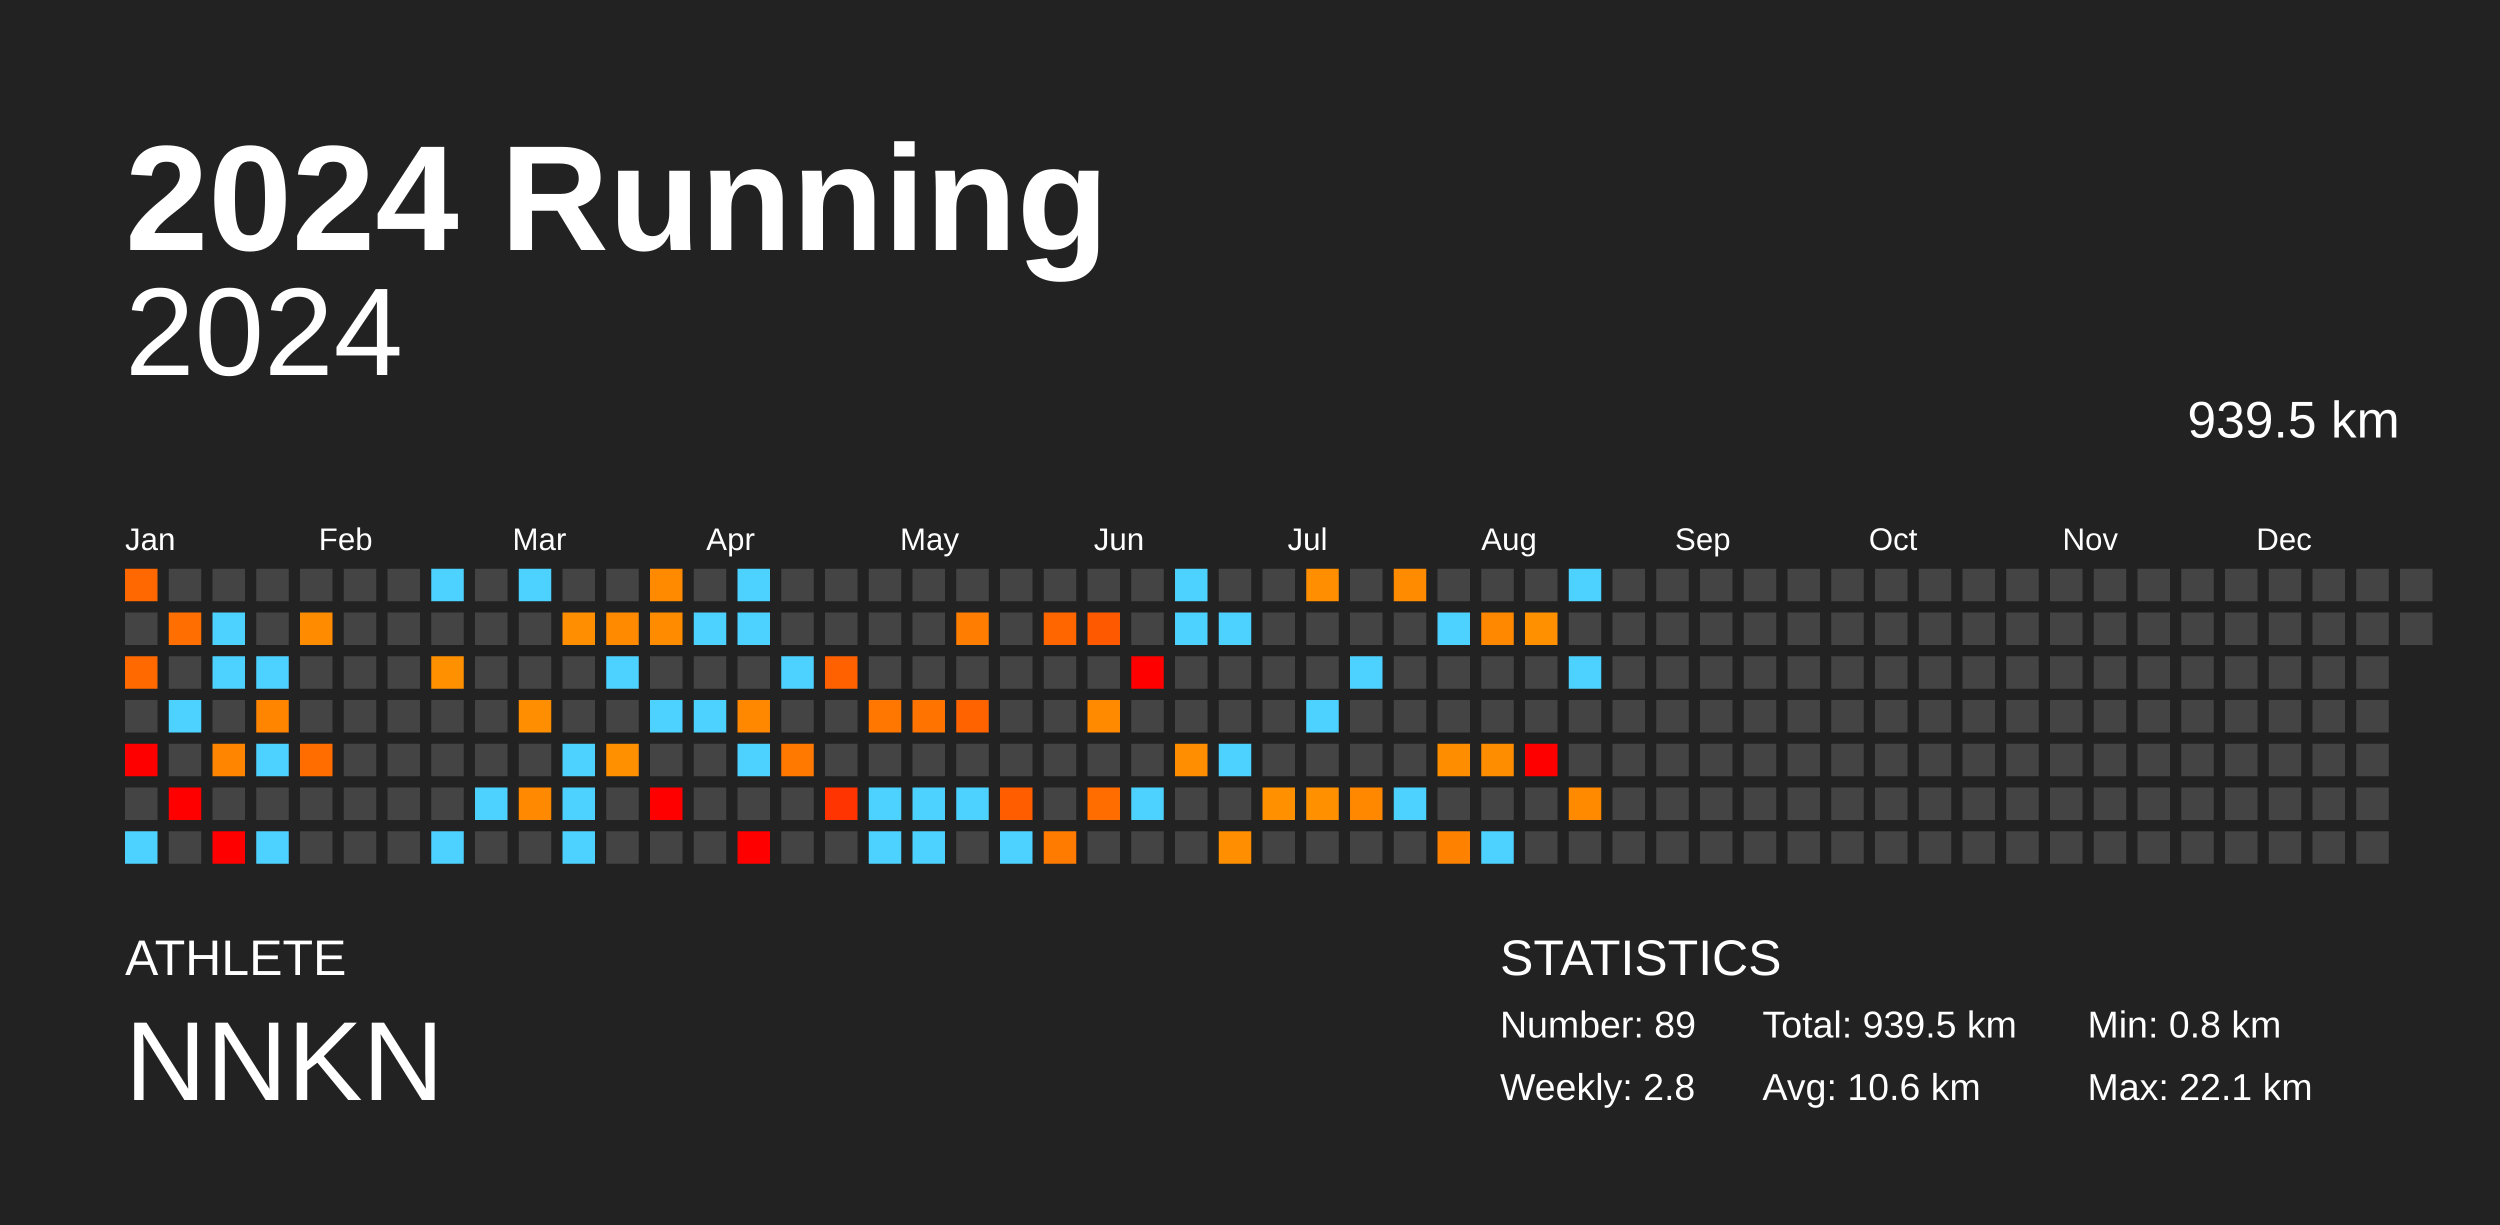
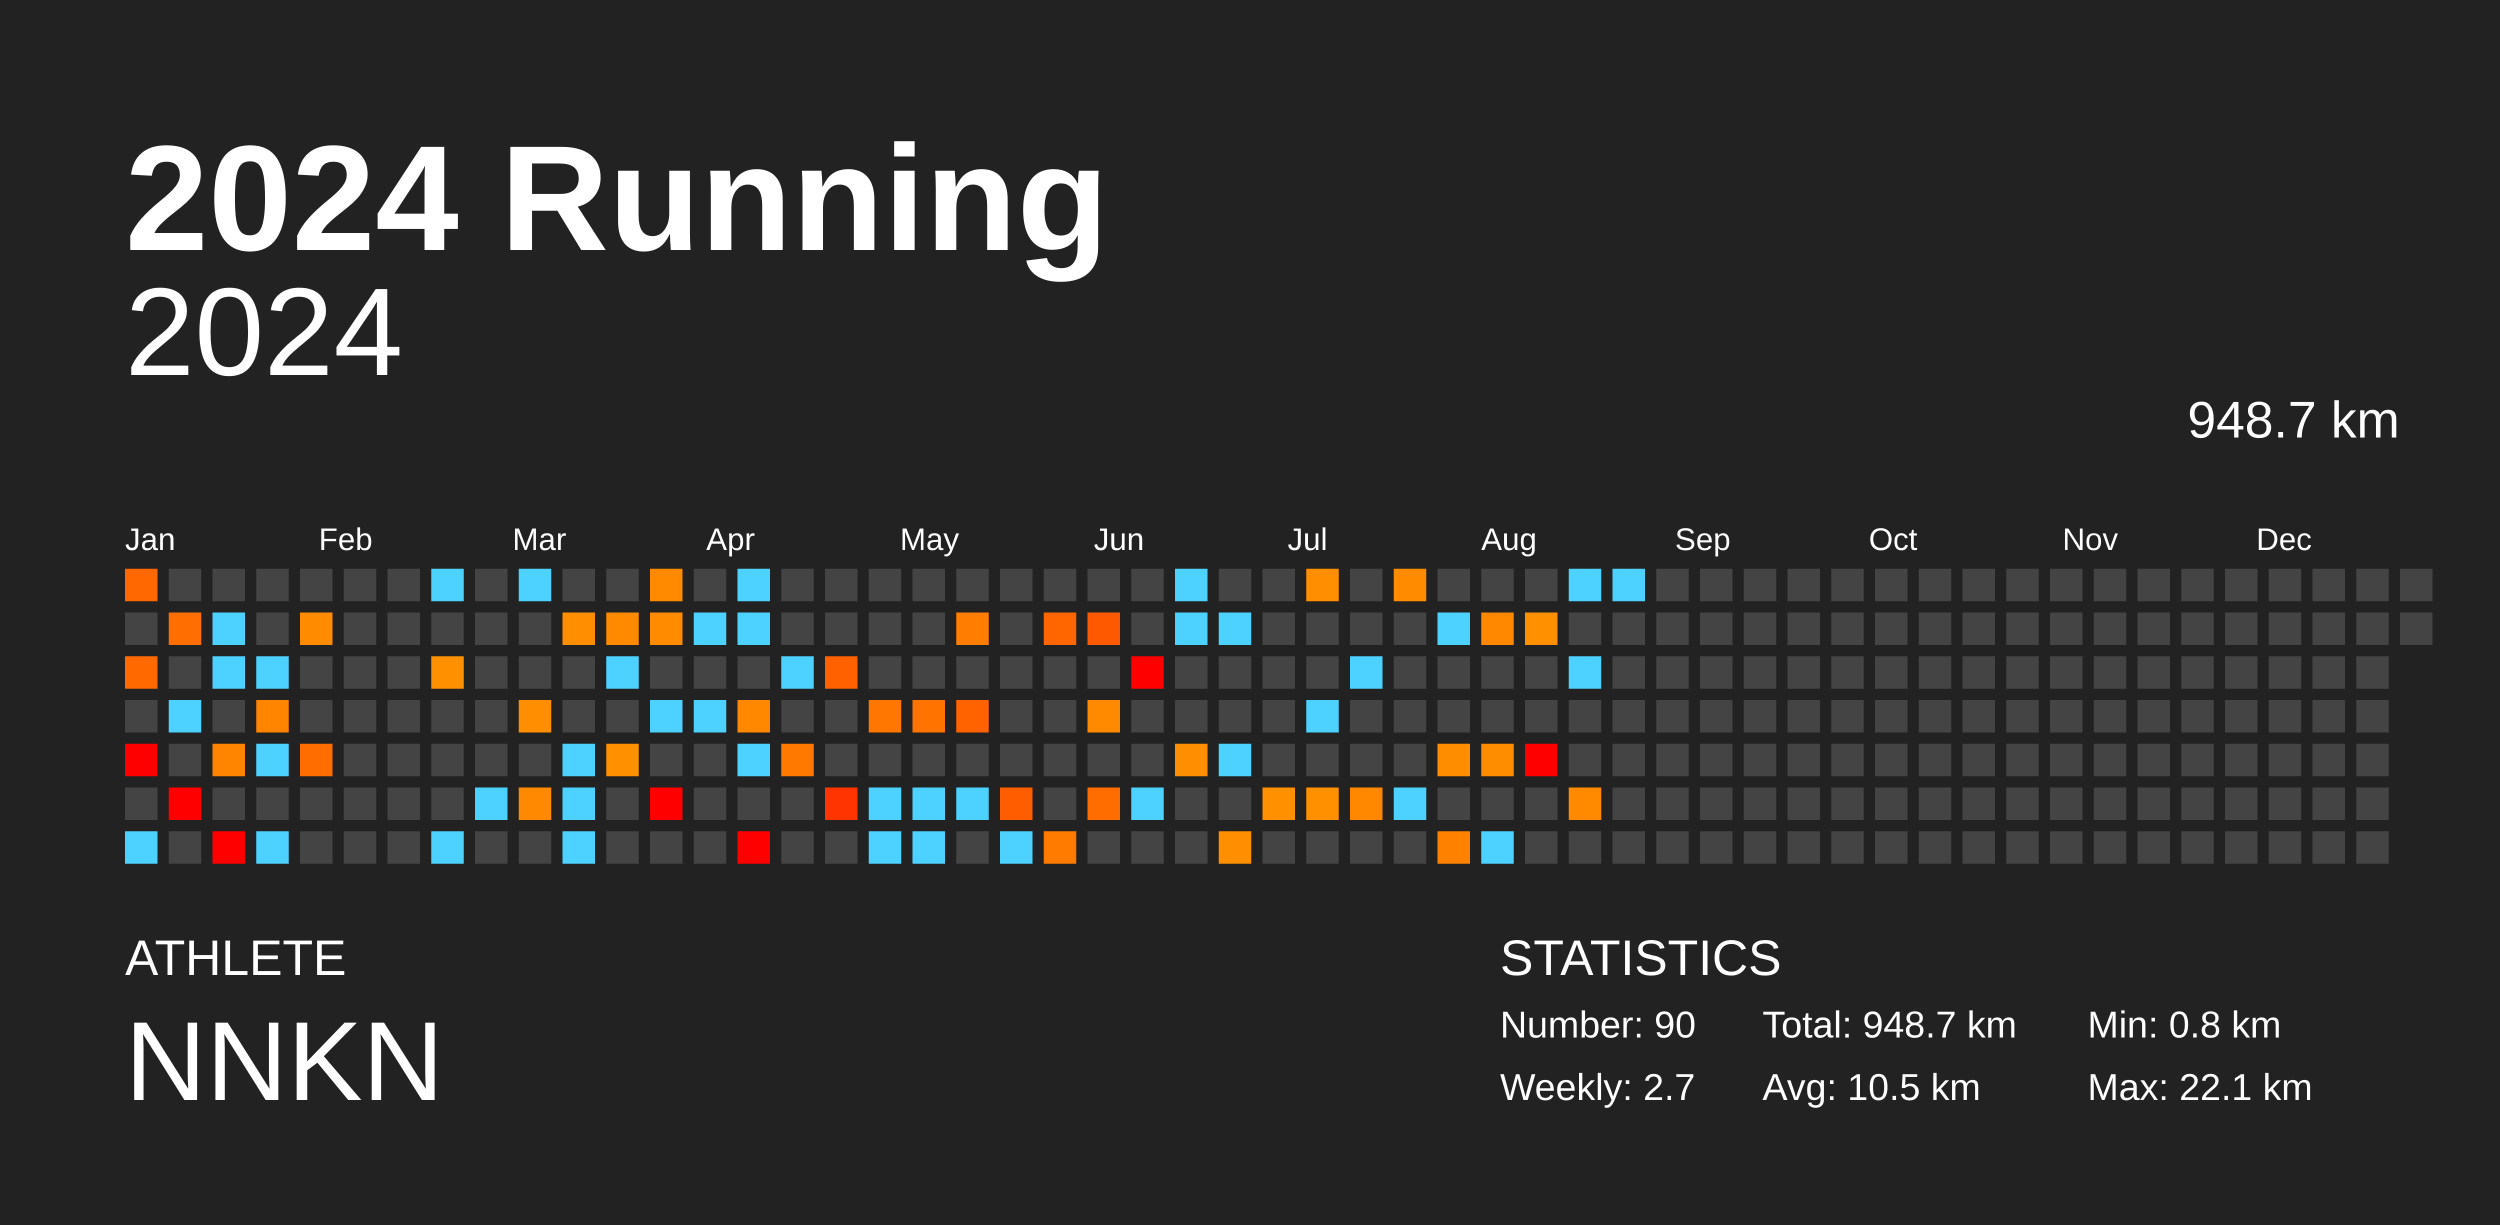
<svg xmlns="http://www.w3.org/2000/svg" baseProfile="full" height="98mm" version="1.1" viewBox="0,0,200,98" width="200mm">
  <defs />
  <rect fill="#222222" height="98" width="200" x="0" y="0" />
  <text fill="#FFFFFF" style="font-size:12px; font-family:Arial; font-weight:bold;" x="10" y="20">2024 Running</text>
  <text fill="#FFFFFF" style="font-size:4px; font-family:Arial" x="10" y="78">ATHLETE</text>
  <text fill="#FFFFFF" style="font-size:9px; font-family:Arial" x="10" y="88">NNKN</text>
  <text fill="#FFFFFF" style="font-size:4px; font-family:Arial" x="120" y="78">STATISTICS</text>
-   <text fill="#FFFFFF" style="font-size:3px; font-family:Arial" x="120" y="83">Number: 89</text>
-   <text fill="#FFFFFF" style="font-size:3px; font-family:Arial" x="120" y="88">Weekly: 2.8</text>
-   <text fill="#FFFFFF" style="font-size:3px; font-family:Arial" x="141" y="83">Total: 939.5 km</text>
-   <text fill="#FFFFFF" style="font-size:3px; font-family:Arial" x="141" y="88">Avg: 10.6 km</text>
+   <text fill="#FFFFFF" style="font-size:3px; font-family:Arial" x="120" y="83">Number: 90</text>
+   <text fill="#FFFFFF" style="font-size:3px; font-family:Arial" x="120" y="88">Weekly: 2.7</text>
+   <text fill="#FFFFFF" style="font-size:3px; font-family:Arial" x="141" y="83">Total: 948.7 km</text>
+   <text fill="#FFFFFF" style="font-size:3px; font-family:Arial" x="141" y="88">Avg: 10.5 km</text>
  <text fill="#FFFFFF" style="font-size:3px; font-family:Arial" x="167" y="83">Min: 0.8 km</text>
  <text fill="#FFFFFF" style="font-size:3px; font-family:Arial" x="167" y="88">Max: 22.1 km</text>
  <text alignment-baseline="hanging" fill="#FFFFFF" style="font-size:10.0px; font-family:Arial;" x="10" y="30">2024</text>
-   <text alignment-baseline="hanging" fill="#FFFFFF" style="font-size:4.125px; font-family:Arial;" x="175" y="35">939.5 km</text>
+   <text alignment-baseline="hanging" fill="#FFFFFF" style="font-size:4.125px; font-family:Arial;" x="175" y="35">948.7 km</text>
  <text fill="#FFFFFF" style="font-size:2.5px; font-family:Arial" x="10.0" y="44">Jan</text>
  <text fill="#FFFFFF" style="font-size:2.5px; font-family:Arial" x="25.5" y="44">Feb</text>
  <text fill="#FFFFFF" style="font-size:2.5px; font-family:Arial" x="41.0" y="44">Mar</text>
  <text fill="#FFFFFF" style="font-size:2.5px; font-family:Arial" x="56.5" y="44">Apr</text>
  <text fill="#FFFFFF" style="font-size:2.5px; font-family:Arial" x="72.0" y="44">May</text>
  <text fill="#FFFFFF" style="font-size:2.5px; font-family:Arial" x="87.5" y="44">Jun</text>
  <text fill="#FFFFFF" style="font-size:2.5px; font-family:Arial" x="103.0" y="44">Jul</text>
  <text fill="#FFFFFF" style="font-size:2.5px; font-family:Arial" x="118.5" y="44">Aug</text>
  <text fill="#FFFFFF" style="font-size:2.5px; font-family:Arial" x="134.0" y="44">Sep</text>
  <text fill="#FFFFFF" style="font-size:2.5px; font-family:Arial" x="149.5" y="44">Oct</text>
  <text fill="#FFFFFF" style="font-size:2.5px; font-family:Arial" x="165.0" y="44">Nov</text>
  <text fill="#FFFFFF" style="font-size:2.5px; font-family:Arial" x="180.5" y="44">Dec</text>
  <rect fill="#ff6800" height="2.6" width="2.6" x="10.0" y="45.5" />
  <rect fill="#444444" height="2.6" width="2.6" x="10.0" y="49.0" />
  <rect fill="#ff6900" height="2.6" width="2.6" x="10.0" y="52.5" />
  <rect fill="#444444" height="2.6" width="2.6" x="10.0" y="56.0" />
  <rect fill="red" height="2.6" width="2.6" x="10.0" y="59.5" />
  <rect fill="#444444" height="2.6" width="2.6" x="10.0" y="63.0" />
  <rect fill="#4dd2ff" height="2.6" width="2.6" x="10.0" y="66.5" />
  <rect fill="#444444" height="2.6" width="2.6" x="13.5" y="45.5" />
  <rect fill="#ff6e00" height="2.6" width="2.6" x="13.5" y="49.0" />
  <rect fill="#444444" height="2.6" width="2.6" x="13.5" y="52.5" />
  <rect fill="#4dd2ff" height="2.6" width="2.6" x="13.5" y="56.0" />
  <rect fill="#444444" height="2.6" width="2.6" x="13.5" y="59.5" />
  <rect fill="red" height="2.6" width="2.6" x="13.5" y="63.0" />
  <rect fill="#444444" height="2.6" width="2.6" x="13.5" y="66.5" />
  <rect fill="#444444" height="2.6" width="2.6" x="17.0" y="45.5" />
  <rect fill="#4dd2ff" height="2.6" width="2.6" x="17.0" y="49.0" />
  <rect fill="#4dd2ff" height="2.6" width="2.6" x="17.0" y="52.5" />
  <rect fill="#444444" height="2.6" width="2.6" x="17.0" y="56.0" />
  <rect fill="#ff8400" height="2.6" width="2.6" x="17.0" y="59.5" />
  <rect fill="#444444" height="2.6" width="2.6" x="17.0" y="63.0" />
  <rect fill="red" height="2.6" width="2.6" x="17.0" y="66.5" />
  <rect fill="#444444" height="2.6" width="2.6" x="20.5" y="45.5" />
  <rect fill="#444444" height="2.6" width="2.6" x="20.5" y="49.0" />
  <rect fill="#4dd2ff" height="2.6" width="2.6" x="20.5" y="52.5" />
  <rect fill="#ff8400" height="2.6" width="2.6" x="20.5" y="56.0" />
  <rect fill="#4dd2ff" height="2.6" width="2.6" x="20.5" y="59.5" />
  <rect fill="#444444" height="2.6" width="2.6" x="20.5" y="63.0" />
  <rect fill="#4dd2ff" height="2.6" width="2.6" x="20.5" y="66.5" />
  <rect fill="#444444" height="2.6" width="2.6" x="24.0" y="45.5" />
  <rect fill="#ff8c00" height="2.6" width="2.6" x="24.0" y="49.0" />
  <rect fill="#444444" height="2.6" width="2.6" x="24.0" y="52.5" />
  <rect fill="#444444" height="2.6" width="2.6" x="24.0" y="56.0" />
  <rect fill="#ff6c00" height="2.6" width="2.6" x="24.0" y="59.5" />
  <rect fill="#444444" height="2.6" width="2.6" x="24.0" y="63.0" />
  <rect fill="#444444" height="2.6" width="2.6" x="24.0" y="66.5" />
  <rect fill="#444444" height="2.6" width="2.6" x="27.5" y="45.5" />
  <rect fill="#444444" height="2.6" width="2.6" x="27.5" y="49.0" />
  <rect fill="#444444" height="2.6" width="2.6" x="27.5" y="52.5" />
  <rect fill="#444444" height="2.6" width="2.6" x="27.5" y="56.0" />
  <rect fill="#444444" height="2.6" width="2.6" x="27.5" y="59.5" />
  <rect fill="#444444" height="2.6" width="2.6" x="27.5" y="63.0" />
  <rect fill="#444444" height="2.6" width="2.6" x="27.5" y="66.5" />
  <rect fill="#444444" height="2.6" width="2.6" x="31.0" y="45.5" />
  <rect fill="#444444" height="2.6" width="2.6" x="31.0" y="49.0" />
  <rect fill="#444444" height="2.6" width="2.6" x="31.0" y="52.5" />
  <rect fill="#444444" height="2.6" width="2.6" x="31.0" y="56.0" />
  <rect fill="#444444" height="2.6" width="2.6" x="31.0" y="59.5" />
  <rect fill="#444444" height="2.6" width="2.6" x="31.0" y="63.0" />
  <rect fill="#444444" height="2.6" width="2.6" x="31.0" y="66.5" />
  <rect fill="#4dd2ff" height="2.6" width="2.6" x="34.5" y="45.5" />
  <rect fill="#444444" height="2.6" width="2.6" x="34.5" y="49.0" />
  <rect fill="#ff9000" height="2.6" width="2.6" x="34.5" y="52.5" />
  <rect fill="#444444" height="2.6" width="2.6" x="34.5" y="56.0" />
  <rect fill="#444444" height="2.6" width="2.6" x="34.5" y="59.5" />
  <rect fill="#444444" height="2.6" width="2.6" x="34.5" y="63.0" />
  <rect fill="#4dd2ff" height="2.6" width="2.6" x="34.5" y="66.5" />
  <rect fill="#444444" height="2.6" width="2.6" x="38.0" y="45.5" />
  <rect fill="#444444" height="2.6" width="2.6" x="38.0" y="49.0" />
  <rect fill="#444444" height="2.6" width="2.6" x="38.0" y="52.5" />
  <rect fill="#444444" height="2.6" width="2.6" x="38.0" y="56.0" />
  <rect fill="#444444" height="2.6" width="2.6" x="38.0" y="59.5" />
  <rect fill="#4dd2ff" height="2.6" width="2.6" x="38.0" y="63.0" />
  <rect fill="#444444" height="2.6" width="2.6" x="38.0" y="66.5" />
  <rect fill="#4dd2ff" height="2.6" width="2.6" x="41.5" y="45.5" />
  <rect fill="#444444" height="2.6" width="2.6" x="41.5" y="49.0" />
  <rect fill="#444444" height="2.6" width="2.6" x="41.5" y="52.5" />
  <rect fill="#ff8e00" height="2.6" width="2.6" x="41.5" y="56.0" />
  <rect fill="#444444" height="2.6" width="2.6" x="41.5" y="59.5" />
  <rect fill="#ff8900" height="2.6" width="2.6" x="41.5" y="63.0" />
  <rect fill="#444444" height="2.6" width="2.6" x="41.5" y="66.5" />
  <rect fill="#444444" height="2.6" width="2.6" x="45.0" y="45.5" />
  <rect fill="#ff8e00" height="2.6" width="2.6" x="45.0" y="49.0" />
  <rect fill="#444444" height="2.6" width="2.6" x="45.0" y="52.5" />
  <rect fill="#444444" height="2.6" width="2.6" x="45.0" y="56.0" />
  <rect fill="#4dd2ff" height="2.6" width="2.6" x="45.0" y="59.5" />
  <rect fill="#4dd2ff" height="2.6" width="2.6" x="45.0" y="63.0" />
  <rect fill="#4dd2ff" height="2.6" width="2.6" x="45.0" y="66.5" />
  <rect fill="#444444" height="2.6" width="2.6" x="48.5" y="45.5" />
  <rect fill="#ff8a00" height="2.6" width="2.6" x="48.5" y="49.0" />
  <rect fill="#4dd2ff" height="2.6" width="2.6" x="48.5" y="52.5" />
  <rect fill="#444444" height="2.6" width="2.6" x="48.5" y="56.0" />
  <rect fill="#ff9000" height="2.6" width="2.6" x="48.5" y="59.5" />
  <rect fill="#444444" height="2.6" width="2.6" x="48.5" y="63.0" />
  <rect fill="#444444" height="2.6" width="2.6" x="48.5" y="66.5" />
  <rect fill="#ff8a00" height="2.6" width="2.6" x="52.0" y="45.5" />
  <rect fill="#ff8c00" height="2.6" width="2.6" x="52.0" y="49.0" />
  <rect fill="#444444" height="2.6" width="2.6" x="52.0" y="52.5" />
  <rect fill="#4dd2ff" height="2.6" width="2.6" x="52.0" y="56.0" />
  <rect fill="#444444" height="2.6" width="2.6" x="52.0" y="59.5" />
  <rect fill="red" height="2.6" width="2.6" x="52.0" y="63.0" />
  <rect fill="#444444" height="2.6" width="2.6" x="52.0" y="66.5" />
  <rect fill="#444444" height="2.6" width="2.6" x="55.5" y="45.5" />
  <rect fill="#4dd2ff" height="2.6" width="2.6" x="55.5" y="49.0" />
  <rect fill="#444444" height="2.6" width="2.6" x="55.5" y="52.5" />
  <rect fill="#4dd2ff" height="2.6" width="2.6" x="55.5" y="56.0" />
  <rect fill="#444444" height="2.6" width="2.6" x="55.5" y="59.5" />
  <rect fill="#444444" height="2.6" width="2.6" x="55.5" y="63.0" />
  <rect fill="#444444" height="2.6" width="2.6" x="55.5" y="66.5" />
  <rect fill="#4dd2ff" height="2.6" width="2.6" x="59.0" y="45.5" />
  <rect fill="#4dd2ff" height="2.6" width="2.6" x="59.0" y="49.0" />
  <rect fill="#444444" height="2.6" width="2.6" x="59.0" y="52.5" />
  <rect fill="#ff8800" height="2.6" width="2.6" x="59.0" y="56.0" />
  <rect fill="#4dd2ff" height="2.6" width="2.6" x="59.0" y="59.5" />
  <rect fill="#444444" height="2.6" width="2.6" x="59.0" y="63.0" />
  <rect fill="red" height="2.6" width="2.6" x="59.0" y="66.5" />
  <rect fill="#444444" height="2.6" width="2.6" x="62.5" y="45.5" />
  <rect fill="#444444" height="2.6" width="2.6" x="62.5" y="49.0" />
  <rect fill="#4dd2ff" height="2.6" width="2.6" x="62.5" y="52.5" />
  <rect fill="#444444" height="2.6" width="2.6" x="62.5" y="56.0" />
  <rect fill="#ff7900" height="2.6" width="2.6" x="62.5" y="59.5" />
  <rect fill="#444444" height="2.6" width="2.6" x="62.5" y="63.0" />
  <rect fill="#444444" height="2.6" width="2.6" x="62.5" y="66.5" />
  <rect fill="#444444" height="2.6" width="2.6" x="66.0" y="45.5" />
  <rect fill="#444444" height="2.6" width="2.6" x="66.0" y="49.0" />
  <rect fill="#ff6000" height="2.6" width="2.6" x="66.0" y="52.5" />
  <rect fill="#444444" height="2.6" width="2.6" x="66.0" y="56.0" />
  <rect fill="#444444" height="2.6" width="2.6" x="66.0" y="59.5" />
  <rect fill="#ff3400" height="2.6" width="2.6" x="66.0" y="63.0" />
  <rect fill="#444444" height="2.6" width="2.6" x="66.0" y="66.5" />
  <rect fill="#444444" height="2.6" width="2.6" x="69.5" y="45.5" />
  <rect fill="#444444" height="2.6" width="2.6" x="69.5" y="49.0" />
  <rect fill="#444444" height="2.6" width="2.6" x="69.5" y="52.5" />
  <rect fill="#ff7600" height="2.6" width="2.6" x="69.5" y="56.0" />
  <rect fill="#444444" height="2.6" width="2.6" x="69.5" y="59.5" />
  <rect fill="#4dd2ff" height="2.6" width="2.6" x="69.5" y="63.0" />
  <rect fill="#4dd2ff" height="2.6" width="2.6" x="69.5" y="66.5" />
  <rect fill="#444444" height="2.6" width="2.6" x="73.0" y="45.5" />
  <rect fill="#444444" height="2.6" width="2.6" x="73.0" y="49.0" />
  <rect fill="#444444" height="2.6" width="2.6" x="73.0" y="52.5" />
  <rect fill="#ff7300" height="2.6" width="2.6" x="73.0" y="56.0" />
  <rect fill="#444444" height="2.6" width="2.6" x="73.0" y="59.5" />
  <rect fill="#4dd2ff" height="2.6" width="2.6" x="73.0" y="63.0" />
  <rect fill="#4dd2ff" height="2.6" width="2.6" x="73.0" y="66.5" />
  <rect fill="#444444" height="2.6" width="2.6" x="76.5" y="45.5" />
  <rect fill="#ff7d00" height="2.6" width="2.6" x="76.5" y="49.0" />
  <rect fill="#444444" height="2.6" width="2.6" x="76.5" y="52.5" />
  <rect fill="#ff6300" height="2.6" width="2.6" x="76.5" y="56.0" />
  <rect fill="#444444" height="2.6" width="2.6" x="76.5" y="59.5" />
  <rect fill="#4dd2ff" height="2.6" width="2.6" x="76.5" y="63.0" />
  <rect fill="#444444" height="2.6" width="2.6" x="76.5" y="66.5" />
  <rect fill="#444444" height="2.6" width="2.6" x="80.0" y="45.5" />
  <rect fill="#444444" height="2.6" width="2.6" x="80.0" y="49.0" />
  <rect fill="#444444" height="2.6" width="2.6" x="80.0" y="52.5" />
  <rect fill="#444444" height="2.6" width="2.6" x="80.0" y="56.0" />
  <rect fill="#444444" height="2.6" width="2.6" x="80.0" y="59.5" />
  <rect fill="#ff5d00" height="2.6" width="2.6" x="80.0" y="63.0" />
  <rect fill="#4dd2ff" height="2.6" width="2.6" x="80.0" y="66.5" />
  <rect fill="#444444" height="2.6" width="2.6" x="83.5" y="45.5" />
  <rect fill="#ff6600" height="2.6" width="2.6" x="83.5" y="49.0" />
  <rect fill="#444444" height="2.6" width="2.6" x="83.5" y="52.5" />
  <rect fill="#444444" height="2.6" width="2.6" x="83.5" y="56.0" />
  <rect fill="#444444" height="2.6" width="2.6" x="83.5" y="59.5" />
  <rect fill="#444444" height="2.6" width="2.6" x="83.5" y="63.0" />
  <rect fill="#ff7b00" height="2.6" width="2.6" x="83.5" y="66.5" />
  <rect fill="#444444" height="2.6" width="2.6" x="87.0" y="45.5" />
  <rect fill="#ff5900" height="2.6" width="2.6" x="87.0" y="49.0" />
  <rect fill="#444444" height="2.6" width="2.6" x="87.0" y="52.5" />
  <rect fill="#ff8a00" height="2.6" width="2.6" x="87.0" y="56.0" />
  <rect fill="#444444" height="2.6" width="2.6" x="87.0" y="59.5" />
  <rect fill="#ff6c00" height="2.6" width="2.6" x="87.0" y="63.0" />
  <rect fill="#444444" height="2.6" width="2.6" x="87.0" y="66.5" />
  <rect fill="#444444" height="2.6" width="2.6" x="90.5" y="45.5" />
  <rect fill="#444444" height="2.6" width="2.6" x="90.5" y="49.0" />
  <rect fill="red" height="2.6" width="2.6" x="90.5" y="52.5" />
  <rect fill="#444444" height="2.6" width="2.6" x="90.5" y="56.0" />
  <rect fill="#444444" height="2.6" width="2.6" x="90.5" y="59.5" />
  <rect fill="#4dd2ff" height="2.6" width="2.6" x="90.5" y="63.0" />
  <rect fill="#444444" height="2.6" width="2.6" x="90.5" y="66.5" />
  <rect fill="#4dd2ff" height="2.6" width="2.6" x="94.0" y="45.5" />
  <rect fill="#4dd2ff" height="2.6" width="2.6" x="94.0" y="49.0" />
  <rect fill="#444444" height="2.6" width="2.6" x="94.0" y="52.5" />
  <rect fill="#444444" height="2.6" width="2.6" x="94.0" y="56.0" />
  <rect fill="#ff8f00" height="2.6" width="2.6" x="94.0" y="59.5" />
  <rect fill="#444444" height="2.6" width="2.6" x="94.0" y="63.0" />
  <rect fill="#444444" height="2.6" width="2.6" x="94.0" y="66.5" />
  <rect fill="#444444" height="2.6" width="2.6" x="97.5" y="45.5" />
  <rect fill="#4dd2ff" height="2.6" width="2.6" x="97.5" y="49.0" />
  <rect fill="#444444" height="2.6" width="2.6" x="97.5" y="52.5" />
  <rect fill="#444444" height="2.6" width="2.6" x="97.5" y="56.0" />
  <rect fill="#4dd2ff" height="2.6" width="2.6" x="97.5" y="59.5" />
  <rect fill="#444444" height="2.6" width="2.6" x="97.5" y="63.0" />
  <rect fill="#ff8e00" height="2.6" width="2.6" x="97.5" y="66.5" />
  <rect fill="#444444" height="2.6" width="2.6" x="101.0" y="45.5" />
  <rect fill="#444444" height="2.6" width="2.6" x="101.0" y="49.0" />
  <rect fill="#444444" height="2.6" width="2.6" x="101.0" y="52.5" />
  <rect fill="#444444" height="2.6" width="2.6" x="101.0" y="56.0" />
  <rect fill="#444444" height="2.6" width="2.6" x="101.0" y="59.5" />
  <rect fill="#ff9000" height="2.6" width="2.6" x="101.0" y="63.0" />
  <rect fill="#444444" height="2.6" width="2.6" x="101.0" y="66.5" />
  <rect fill="#ff8f00" height="2.6" width="2.6" x="104.5" y="45.5" />
  <rect fill="#444444" height="2.6" width="2.6" x="104.5" y="49.0" />
  <rect fill="#444444" height="2.6" width="2.6" x="104.5" y="52.5" />
  <rect fill="#4dd2ff" height="2.6" width="2.6" x="104.5" y="56.0" />
  <rect fill="#444444" height="2.6" width="2.6" x="104.5" y="59.5" />
  <rect fill="#ff9000" height="2.6" width="2.6" x="104.5" y="63.0" />
  <rect fill="#444444" height="2.6" width="2.6" x="104.5" y="66.5" />
  <rect fill="#444444" height="2.6" width="2.6" x="108.0" y="45.5" />
  <rect fill="#444444" height="2.6" width="2.6" x="108.0" y="49.0" />
  <rect fill="#4dd2ff" height="2.6" width="2.6" x="108.0" y="52.5" />
  <rect fill="#444444" height="2.6" width="2.6" x="108.0" y="56.0" />
  <rect fill="#444444" height="2.6" width="2.6" x="108.0" y="59.5" />
  <rect fill="#ff8800" height="2.6" width="2.6" x="108.0" y="63.0" />
  <rect fill="#444444" height="2.6" width="2.6" x="108.0" y="66.5" />
  <rect fill="#ff8c00" height="2.6" width="2.6" x="111.5" y="45.5" />
  <rect fill="#444444" height="2.6" width="2.6" x="111.5" y="49.0" />
  <rect fill="#444444" height="2.6" width="2.6" x="111.5" y="52.5" />
  <rect fill="#444444" height="2.6" width="2.6" x="111.5" y="56.0" />
  <rect fill="#444444" height="2.6" width="2.6" x="111.5" y="59.5" />
  <rect fill="#4dd2ff" height="2.6" width="2.6" x="111.5" y="63.0" />
  <rect fill="#444444" height="2.6" width="2.6" x="111.5" y="66.5" />
  <rect fill="#444444" height="2.6" width="2.6" x="115.0" y="45.5" />
  <rect fill="#4dd2ff" height="2.6" width="2.6" x="115.0" y="49.0" />
  <rect fill="#444444" height="2.6" width="2.6" x="115.0" y="52.5" />
  <rect fill="#444444" height="2.6" width="2.6" x="115.0" y="56.0" />
  <rect fill="#ff8d00" height="2.6" width="2.6" x="115.0" y="59.5" />
  <rect fill="#444444" height="2.6" width="2.6" x="115.0" y="63.0" />
  <rect fill="#ff8100" height="2.6" width="2.6" x="115.0" y="66.5" />
  <rect fill="#444444" height="2.6" width="2.6" x="118.5" y="45.5" />
  <rect fill="#ff8800" height="2.6" width="2.6" x="118.5" y="49.0" />
  <rect fill="#444444" height="2.6" width="2.6" x="118.5" y="52.5" />
  <rect fill="#444444" height="2.6" width="2.6" x="118.5" y="56.0" />
  <rect fill="#ff8d00" height="2.6" width="2.6" x="118.5" y="59.5" />
  <rect fill="#444444" height="2.6" width="2.6" x="118.5" y="63.0" />
  <rect fill="#4dd2ff" height="2.6" width="2.6" x="118.5" y="66.5" />
  <rect fill="#444444" height="2.6" width="2.6" x="122.0" y="45.5" />
  <rect fill="#ff9000" height="2.6" width="2.6" x="122.0" y="49.0" />
  <rect fill="#444444" height="2.6" width="2.6" x="122.0" y="52.5" />
  <rect fill="#444444" height="2.6" width="2.6" x="122.0" y="56.0" />
  <rect fill="red" height="2.6" width="2.6" x="122.0" y="59.5" />
  <rect fill="#444444" height="2.6" width="2.6" x="122.0" y="63.0" />
  <rect fill="#444444" height="2.6" width="2.6" x="122.0" y="66.5" />
  <rect fill="#4dd2ff" height="2.6" width="2.6" x="125.5" y="45.5" />
  <rect fill="#444444" height="2.6" width="2.6" x="125.5" y="49.0" />
  <rect fill="#4dd2ff" height="2.6" width="2.6" x="125.5" y="52.5" />
  <rect fill="#444444" height="2.6" width="2.6" x="125.5" y="56.0" />
  <rect fill="#444444" height="2.6" width="2.6" x="125.5" y="59.5" />
  <rect fill="#ff8a00" height="2.6" width="2.6" x="125.5" y="63.0" />
  <rect fill="#444444" height="2.6" width="2.6" x="125.5" y="66.5" />
-   <rect fill="#444444" height="2.6" width="2.6" x="129.0" y="45.5" />
+   <rect fill="#4dd2ff" height="2.6" width="2.6" x="129.0" y="45.5" />
  <rect fill="#444444" height="2.6" width="2.6" x="129.0" y="49.0" />
  <rect fill="#444444" height="2.6" width="2.6" x="129.0" y="52.5" />
  <rect fill="#444444" height="2.6" width="2.6" x="129.0" y="56.0" />
  <rect fill="#444444" height="2.6" width="2.6" x="129.0" y="59.5" />
  <rect fill="#444444" height="2.6" width="2.6" x="129.0" y="63.0" />
  <rect fill="#444444" height="2.6" width="2.6" x="129.0" y="66.5" />
  <rect fill="#444444" height="2.6" width="2.6" x="132.5" y="45.5" />
  <rect fill="#444444" height="2.6" width="2.6" x="132.5" y="49.0" />
  <rect fill="#444444" height="2.6" width="2.6" x="132.5" y="52.5" />
  <rect fill="#444444" height="2.6" width="2.6" x="132.5" y="56.0" />
  <rect fill="#444444" height="2.6" width="2.6" x="132.5" y="59.5" />
  <rect fill="#444444" height="2.6" width="2.6" x="132.5" y="63.0" />
  <rect fill="#444444" height="2.6" width="2.6" x="132.5" y="66.5" />
  <rect fill="#444444" height="2.6" width="2.6" x="136.0" y="45.5" />
  <rect fill="#444444" height="2.6" width="2.6" x="136.0" y="49.0" />
  <rect fill="#444444" height="2.6" width="2.6" x="136.0" y="52.5" />
  <rect fill="#444444" height="2.6" width="2.6" x="136.0" y="56.0" />
  <rect fill="#444444" height="2.6" width="2.6" x="136.0" y="59.5" />
  <rect fill="#444444" height="2.6" width="2.6" x="136.0" y="63.0" />
  <rect fill="#444444" height="2.6" width="2.6" x="136.0" y="66.5" />
  <rect fill="#444444" height="2.6" width="2.6" x="139.5" y="45.5" />
  <rect fill="#444444" height="2.6" width="2.6" x="139.5" y="49.0" />
  <rect fill="#444444" height="2.6" width="2.6" x="139.5" y="52.5" />
  <rect fill="#444444" height="2.6" width="2.6" x="139.5" y="56.0" />
  <rect fill="#444444" height="2.6" width="2.6" x="139.5" y="59.5" />
  <rect fill="#444444" height="2.6" width="2.6" x="139.5" y="63.0" />
  <rect fill="#444444" height="2.6" width="2.6" x="139.5" y="66.5" />
  <rect fill="#444444" height="2.6" width="2.6" x="143.0" y="45.5" />
  <rect fill="#444444" height="2.6" width="2.6" x="143.0" y="49.0" />
  <rect fill="#444444" height="2.6" width="2.6" x="143.0" y="52.5" />
  <rect fill="#444444" height="2.6" width="2.6" x="143.0" y="56.0" />
  <rect fill="#444444" height="2.6" width="2.6" x="143.0" y="59.5" />
  <rect fill="#444444" height="2.6" width="2.6" x="143.0" y="63.0" />
  <rect fill="#444444" height="2.6" width="2.6" x="143.0" y="66.5" />
  <rect fill="#444444" height="2.6" width="2.6" x="146.5" y="45.5" />
  <rect fill="#444444" height="2.6" width="2.6" x="146.5" y="49.0" />
  <rect fill="#444444" height="2.6" width="2.6" x="146.5" y="52.5" />
  <rect fill="#444444" height="2.6" width="2.6" x="146.5" y="56.0" />
  <rect fill="#444444" height="2.6" width="2.6" x="146.5" y="59.5" />
  <rect fill="#444444" height="2.6" width="2.6" x="146.5" y="63.0" />
  <rect fill="#444444" height="2.6" width="2.6" x="146.5" y="66.5" />
  <rect fill="#444444" height="2.6" width="2.6" x="150.0" y="45.5" />
  <rect fill="#444444" height="2.6" width="2.6" x="150.0" y="49.0" />
  <rect fill="#444444" height="2.6" width="2.6" x="150.0" y="52.5" />
  <rect fill="#444444" height="2.6" width="2.6" x="150.0" y="56.0" />
  <rect fill="#444444" height="2.6" width="2.6" x="150.0" y="59.5" />
  <rect fill="#444444" height="2.6" width="2.6" x="150.0" y="63.0" />
  <rect fill="#444444" height="2.6" width="2.6" x="150.0" y="66.5" />
  <rect fill="#444444" height="2.6" width="2.6" x="153.5" y="45.5" />
  <rect fill="#444444" height="2.6" width="2.6" x="153.5" y="49.0" />
  <rect fill="#444444" height="2.6" width="2.6" x="153.5" y="52.5" />
  <rect fill="#444444" height="2.6" width="2.6" x="153.5" y="56.0" />
  <rect fill="#444444" height="2.6" width="2.6" x="153.5" y="59.5" />
  <rect fill="#444444" height="2.6" width="2.6" x="153.5" y="63.0" />
  <rect fill="#444444" height="2.6" width="2.6" x="153.5" y="66.5" />
  <rect fill="#444444" height="2.6" width="2.6" x="157.0" y="45.5" />
  <rect fill="#444444" height="2.6" width="2.6" x="157.0" y="49.0" />
  <rect fill="#444444" height="2.6" width="2.6" x="157.0" y="52.5" />
  <rect fill="#444444" height="2.6" width="2.6" x="157.0" y="56.0" />
  <rect fill="#444444" height="2.6" width="2.6" x="157.0" y="59.5" />
  <rect fill="#444444" height="2.6" width="2.6" x="157.0" y="63.0" />
  <rect fill="#444444" height="2.6" width="2.6" x="157.0" y="66.5" />
  <rect fill="#444444" height="2.6" width="2.6" x="160.5" y="45.5" />
  <rect fill="#444444" height="2.6" width="2.6" x="160.5" y="49.0" />
  <rect fill="#444444" height="2.6" width="2.6" x="160.5" y="52.5" />
  <rect fill="#444444" height="2.6" width="2.6" x="160.5" y="56.0" />
  <rect fill="#444444" height="2.6" width="2.6" x="160.5" y="59.5" />
  <rect fill="#444444" height="2.6" width="2.6" x="160.5" y="63.0" />
  <rect fill="#444444" height="2.6" width="2.6" x="160.5" y="66.5" />
  <rect fill="#444444" height="2.6" width="2.6" x="164.0" y="45.5" />
  <rect fill="#444444" height="2.6" width="2.6" x="164.0" y="49.0" />
  <rect fill="#444444" height="2.6" width="2.6" x="164.0" y="52.5" />
  <rect fill="#444444" height="2.6" width="2.6" x="164.0" y="56.0" />
  <rect fill="#444444" height="2.6" width="2.6" x="164.0" y="59.5" />
  <rect fill="#444444" height="2.6" width="2.6" x="164.0" y="63.0" />
  <rect fill="#444444" height="2.6" width="2.6" x="164.0" y="66.5" />
  <rect fill="#444444" height="2.6" width="2.6" x="167.5" y="45.5" />
  <rect fill="#444444" height="2.6" width="2.6" x="167.5" y="49.0" />
  <rect fill="#444444" height="2.6" width="2.6" x="167.5" y="52.5" />
  <rect fill="#444444" height="2.6" width="2.6" x="167.5" y="56.0" />
  <rect fill="#444444" height="2.6" width="2.6" x="167.5" y="59.5" />
  <rect fill="#444444" height="2.6" width="2.6" x="167.5" y="63.0" />
  <rect fill="#444444" height="2.6" width="2.6" x="167.5" y="66.5" />
  <rect fill="#444444" height="2.6" width="2.6" x="171.0" y="45.5" />
  <rect fill="#444444" height="2.6" width="2.6" x="171.0" y="49.0" />
  <rect fill="#444444" height="2.6" width="2.6" x="171.0" y="52.5" />
  <rect fill="#444444" height="2.6" width="2.6" x="171.0" y="56.0" />
  <rect fill="#444444" height="2.6" width="2.6" x="171.0" y="59.5" />
  <rect fill="#444444" height="2.6" width="2.6" x="171.0" y="63.0" />
  <rect fill="#444444" height="2.6" width="2.6" x="171.0" y="66.5" />
  <rect fill="#444444" height="2.6" width="2.6" x="174.5" y="45.5" />
  <rect fill="#444444" height="2.6" width="2.6" x="174.5" y="49.0" />
  <rect fill="#444444" height="2.6" width="2.6" x="174.5" y="52.5" />
  <rect fill="#444444" height="2.6" width="2.6" x="174.5" y="56.0" />
  <rect fill="#444444" height="2.6" width="2.6" x="174.5" y="59.5" />
  <rect fill="#444444" height="2.6" width="2.6" x="174.5" y="63.0" />
  <rect fill="#444444" height="2.6" width="2.6" x="174.5" y="66.5" />
  <rect fill="#444444" height="2.6" width="2.6" x="178.0" y="45.5" />
  <rect fill="#444444" height="2.6" width="2.6" x="178.0" y="49.0" />
  <rect fill="#444444" height="2.6" width="2.6" x="178.0" y="52.5" />
  <rect fill="#444444" height="2.6" width="2.6" x="178.0" y="56.0" />
  <rect fill="#444444" height="2.6" width="2.6" x="178.0" y="59.5" />
  <rect fill="#444444" height="2.6" width="2.6" x="178.0" y="63.0" />
  <rect fill="#444444" height="2.6" width="2.6" x="178.0" y="66.5" />
  <rect fill="#444444" height="2.6" width="2.6" x="181.5" y="45.5" />
  <rect fill="#444444" height="2.6" width="2.6" x="181.5" y="49.0" />
  <rect fill="#444444" height="2.6" width="2.6" x="181.5" y="52.5" />
  <rect fill="#444444" height="2.6" width="2.6" x="181.5" y="56.0" />
  <rect fill="#444444" height="2.6" width="2.6" x="181.5" y="59.5" />
  <rect fill="#444444" height="2.6" width="2.6" x="181.5" y="63.0" />
  <rect fill="#444444" height="2.6" width="2.6" x="181.5" y="66.5" />
  <rect fill="#444444" height="2.6" width="2.6" x="185.0" y="45.5" />
  <rect fill="#444444" height="2.6" width="2.6" x="185.0" y="49.0" />
  <rect fill="#444444" height="2.6" width="2.6" x="185.0" y="52.5" />
  <rect fill="#444444" height="2.6" width="2.6" x="185.0" y="56.0" />
  <rect fill="#444444" height="2.6" width="2.6" x="185.0" y="59.5" />
  <rect fill="#444444" height="2.6" width="2.6" x="185.0" y="63.0" />
  <rect fill="#444444" height="2.6" width="2.6" x="185.0" y="66.5" />
  <rect fill="#444444" height="2.6" width="2.6" x="188.5" y="45.5" />
  <rect fill="#444444" height="2.6" width="2.6" x="188.5" y="49.0" />
  <rect fill="#444444" height="2.6" width="2.6" x="188.5" y="52.5" />
  <rect fill="#444444" height="2.6" width="2.6" x="188.5" y="56.0" />
  <rect fill="#444444" height="2.6" width="2.6" x="188.5" y="59.5" />
  <rect fill="#444444" height="2.6" width="2.6" x="188.5" y="63.0" />
  <rect fill="#444444" height="2.6" width="2.6" x="188.5" y="66.5" />
  <rect fill="#444444" height="2.6" width="2.6" x="192.0" y="45.5" />
  <rect fill="#444444" height="2.6" width="2.6" x="192.0" y="49.0" />
</svg>
